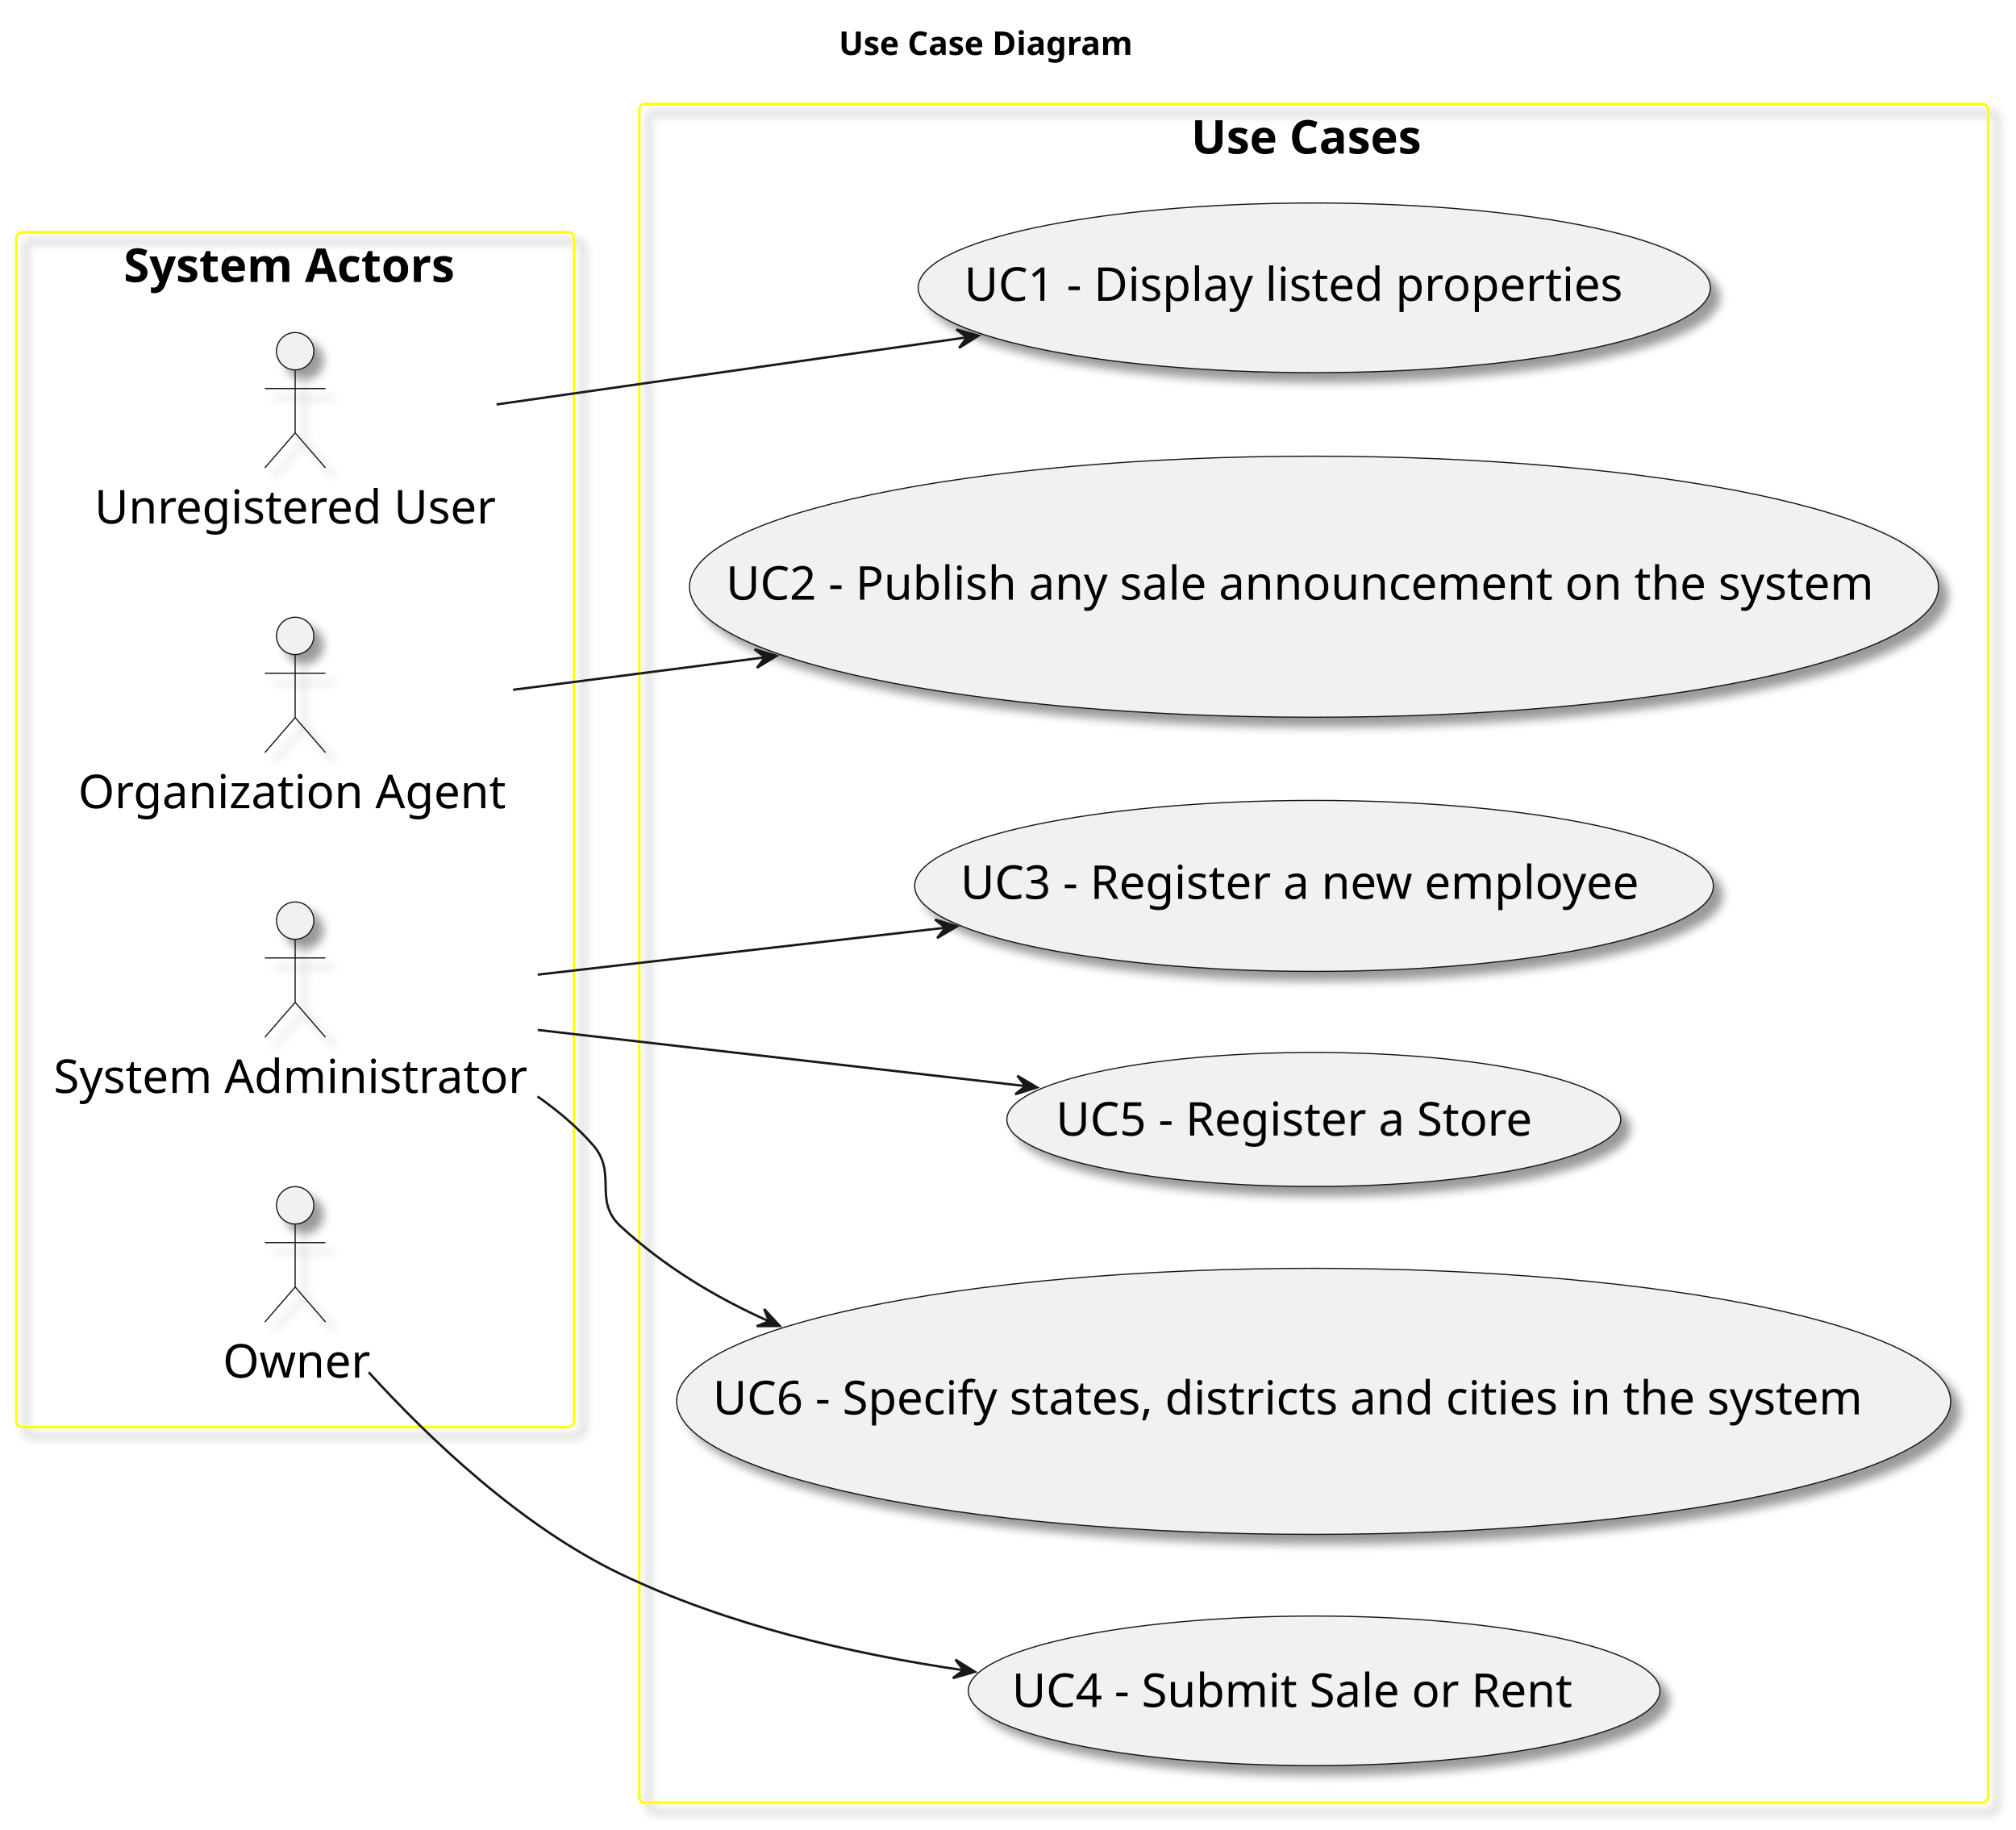
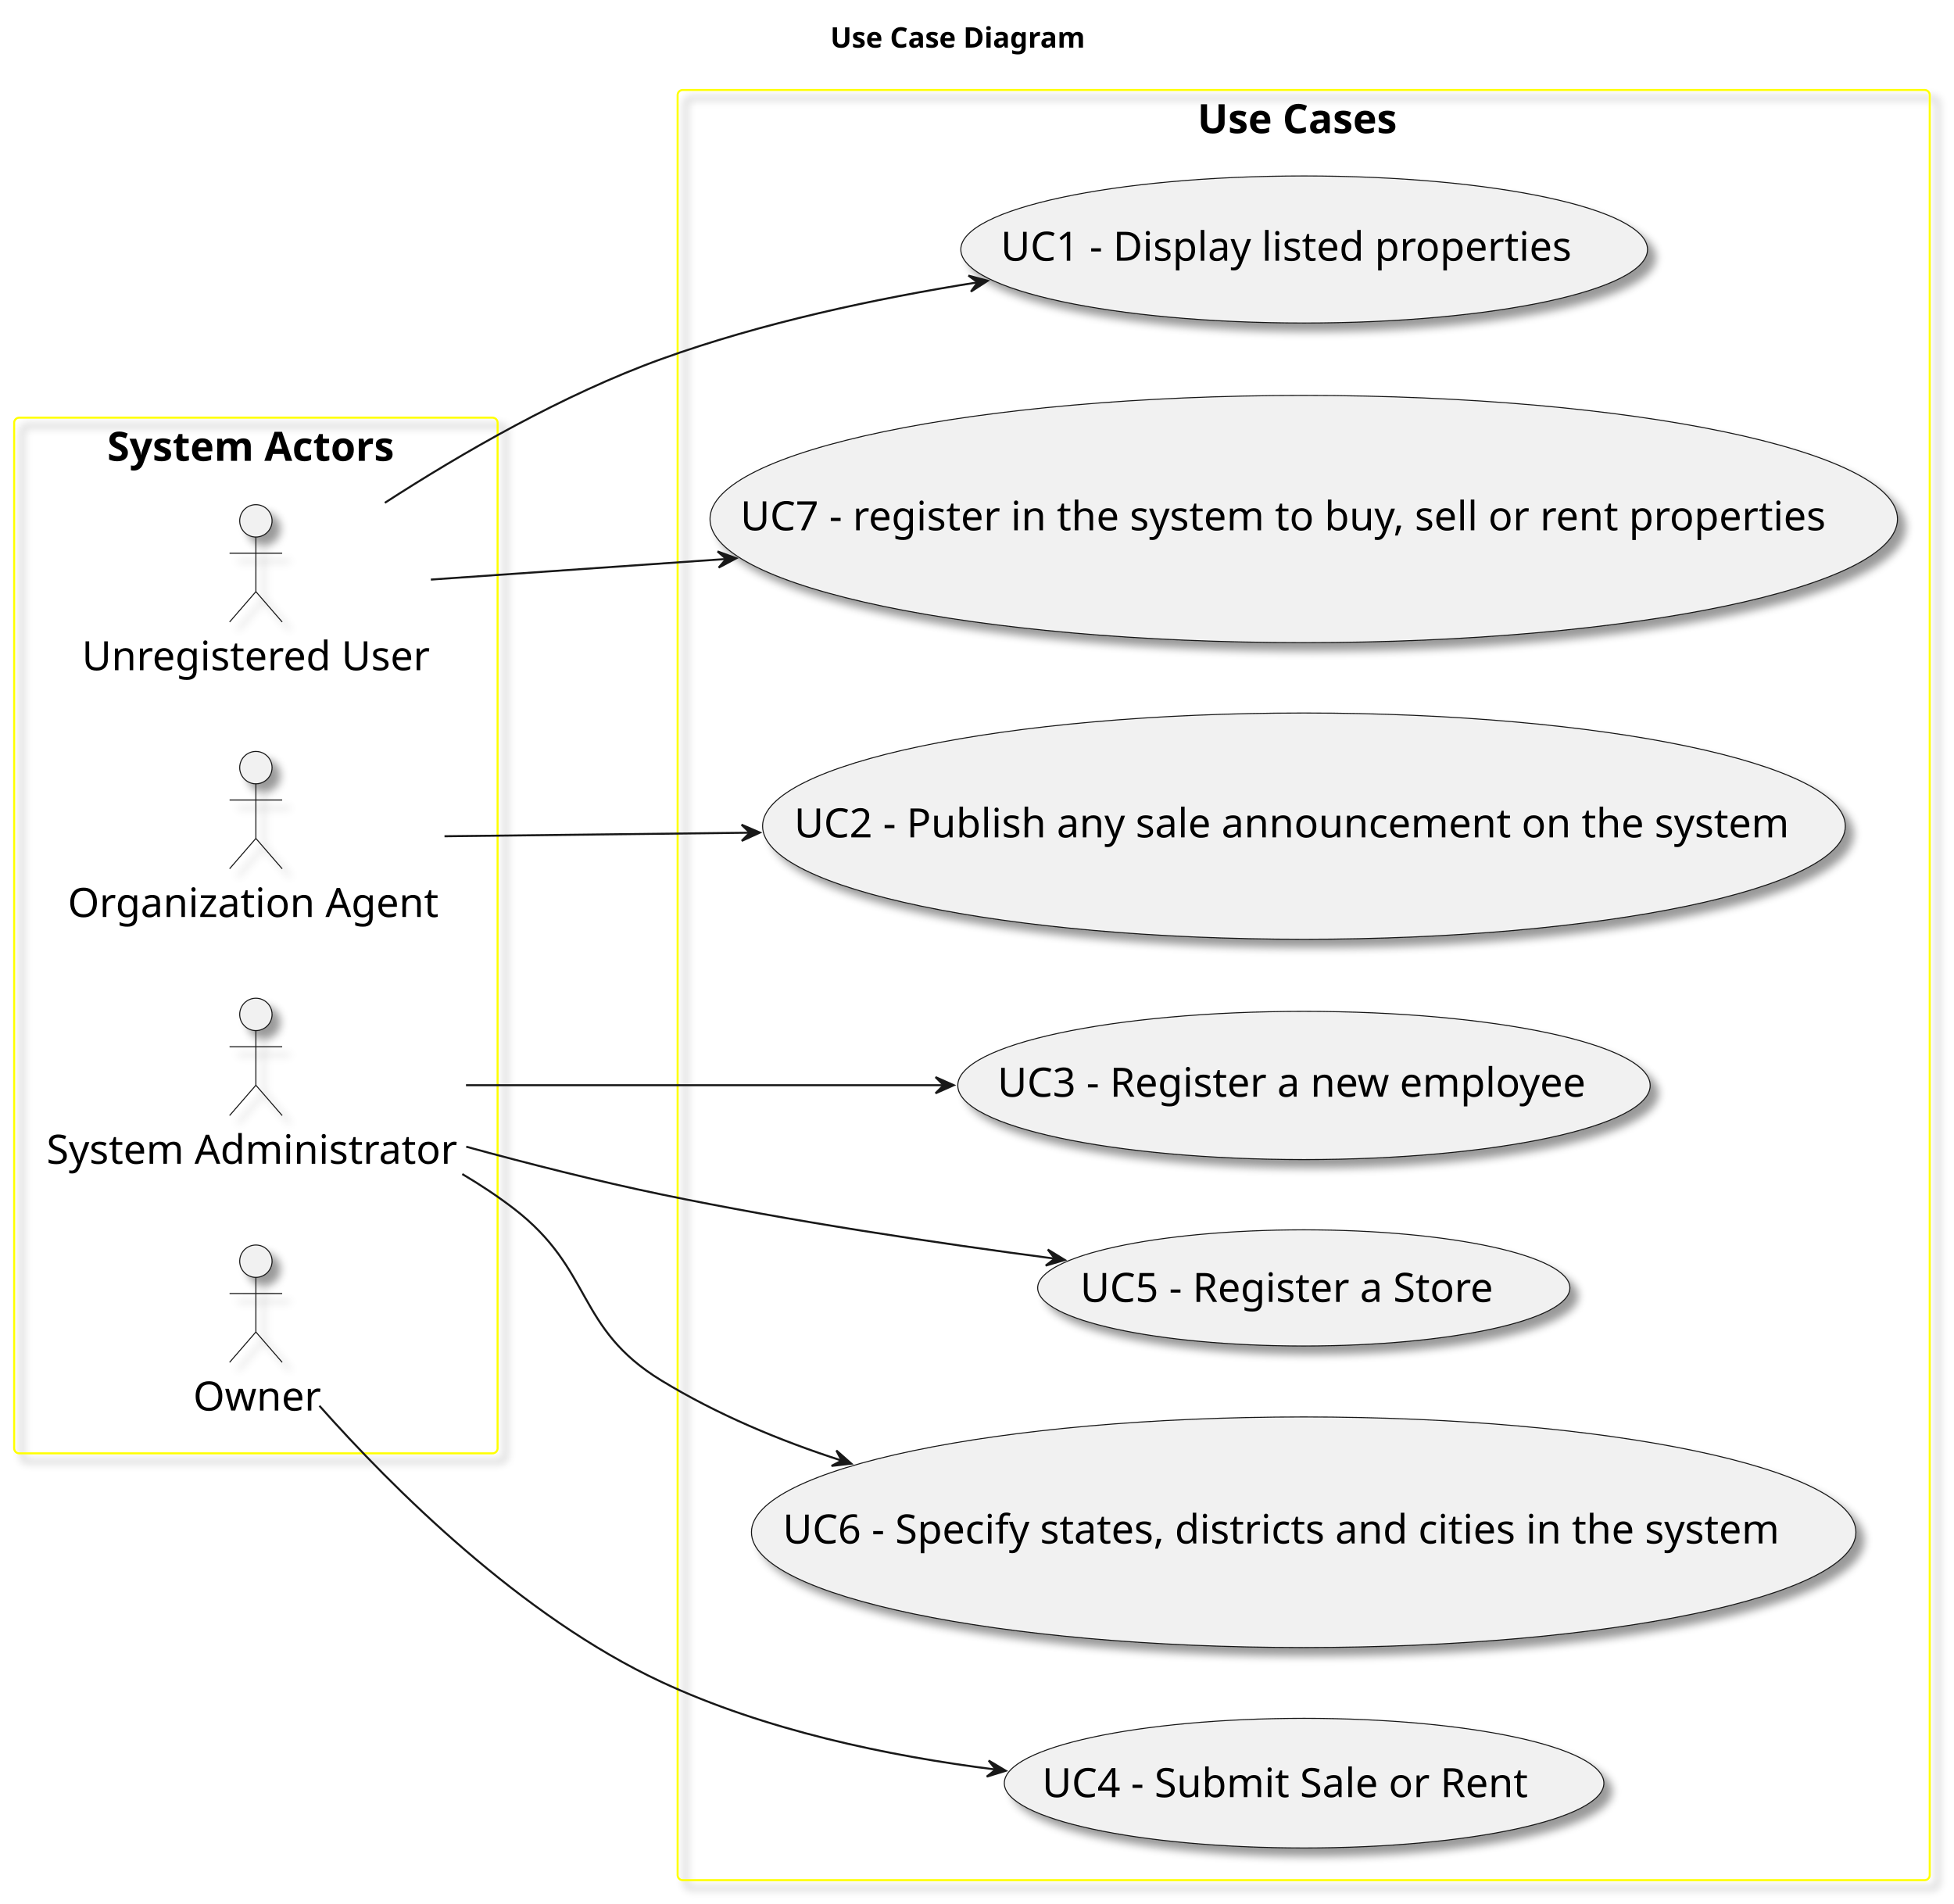
- <svg xmlns="http://www.w3.org/2000/svg" contentStyleType="text/css" height="784px" preserveAspectRatio="none" style="width:864px;height:784px;background:#FFFFFF;" version="1.1" viewBox="0 0 864 784" width="864px" zoomAndPan="magnify">
+ <svg xmlns="http://www.w3.org/2000/svg" contentStyleType="text/css" height="941px" preserveAspectRatio="none" style="width:966px;height:941px;background:#FFFFFF;" version="1.1" viewBox="0 0 966 941" width="966px" zoomAndPan="magnify">
  <defs>
-     <filter height="300%" id="faad7mbye0gfd" width="300%" x="-1" y="-1">
+     <filter height="300%" id="f12frhs8ad9p3e" width="300%" x="-1" y="-1">
      <feGaussianBlur result="blurOut" stdDeviation="2.0" />
      <feColorMatrix in="blurOut" result="blurOut2" type="matrix" values="0 0 0 0 0 0 0 0 0 0 0 0 0 0 0 0 0 0 .4 0" />
      <feOffset dx="4.0" dy="4.0" in="blurOut2" result="blurOut3" />
      <feBlend in="SourceGraphic" in2="blurOut3" mode="normal" />
    </filter>
  </defs>
  <g>
-     <text fill="#000000" font-family="sans-serif" font-size="14" font-weight="bold" lengthAdjust="spacing" textLength="131" x="359.5" y="23.535">Use Case Diagram</text>
+     <text fill="#000000" font-family="sans-serif" font-size="14" font-weight="bold" lengthAdjust="spacing" textLength="131" x="410.5" y="23.535">Use Case Diagram</text>
    <g id="cluster_actors">
-       <rect fill="none" filter="url(#faad7mbye0gfd)" height="512" rx="2.5" ry="2.5" style="stroke:#FFFF00;stroke-width:1.0;" width="239" x="7" y="99.488" />
-       <text fill="#000000" font-family="sans-serif" font-size="20" font-weight="bold" lengthAdjust="spacing" textLength="147" x="53" y="120.824">System Actors</text>
+       <rect fill="none" filter="url(#f12frhs8ad9p3e)" height="512" rx="2.5" ry="2.5" style="stroke:#FFFF00;stroke-width:1.0;" width="239" x="7" y="206.488" />
+       <text fill="#000000" font-family="sans-serif" font-size="20" font-weight="bold" lengthAdjust="spacing" textLength="147" x="53" y="227.824">System Actors</text>
    </g>
    <g id="cluster_usecases">
-       <rect fill="none" filter="url(#faad7mbye0gfd)" height="728" rx="2.5" ry="2.5" style="stroke:#FFFF00;stroke-width:1.0;" width="578" x="274" y="44.488" />
-       <text fill="#000000" font-family="sans-serif" font-size="20" font-weight="bold" lengthAdjust="spacing" textLength="105" x="510.5" y="65.824">Use Cases</text>
+       <rect fill="none" filter="url(#f12frhs8ad9p3e)" height="885" rx="2.5" ry="2.5" style="stroke:#FFFF00;stroke-width:1.0;" width="619" x="335" y="44.488" />
+       <text fill="#000000" font-family="sans-serif" font-size="20" font-weight="bold" lengthAdjust="spacing" textLength="105" x="592" y="65.824">Use Cases</text>
    </g>
    <g id="elem_Unregistered User">
-       <ellipse cx="126.5" cy="150.488" fill="#F1F1F1" filter="url(#faad7mbye0gfd)" rx="8" ry="8" style="stroke:#181818;stroke-width:0.5;" />
-       <path d="M126.5,158.488 L126.5,185.488 M113.5,166.488 L139.5,166.488 M126.5,185.488 L113.5,200.488 M126.5,185.488 L139.5,200.488 " fill="none" filter="url(#faad7mbye0gfd)" style="stroke:#181818;stroke-width:0.5;" />
-       <text fill="#000000" font-family="sans-serif" font-size="20" lengthAdjust="spacing" textLength="172" x="40.5" y="224.324">Unregistered User</text>
+       <ellipse cx="126.5" cy="257.488" fill="#F1F1F1" filter="url(#f12frhs8ad9p3e)" rx="8" ry="8" style="stroke:#181818;stroke-width:0.5;" />
+       <path d="M126.5,265.488 L126.5,292.488 M113.5,273.488 L139.5,273.488 M126.5,292.488 L113.5,307.488 M126.5,292.488 L139.5,307.488 " fill="none" filter="url(#f12frhs8ad9p3e)" style="stroke:#181818;stroke-width:0.5;" />
+       <text fill="#000000" font-family="sans-serif" font-size="20" lengthAdjust="spacing" textLength="172" x="40.5" y="331.324">Unregistered User</text>
    </g>
    <g id="elem_Organization Agent">
-       <ellipse cx="126.5" cy="272.488" fill="#F1F1F1" filter="url(#faad7mbye0gfd)" rx="8" ry="8" style="stroke:#181818;stroke-width:0.5;" />
-       <path d="M126.5,280.488 L126.5,307.488 M113.5,288.488 L139.5,288.488 M126.5,307.488 L113.5,322.488 M126.5,307.488 L139.5,322.488 " fill="none" filter="url(#faad7mbye0gfd)" style="stroke:#181818;stroke-width:0.5;" />
-       <text fill="#000000" font-family="sans-serif" font-size="20" lengthAdjust="spacing" textLength="186" x="33.5" y="346.324">Organization Agent</text>
+       <ellipse cx="126.5" cy="379.488" fill="#F1F1F1" filter="url(#f12frhs8ad9p3e)" rx="8" ry="8" style="stroke:#181818;stroke-width:0.5;" />
+       <path d="M126.5,387.488 L126.5,414.488 M113.5,395.488 L139.5,395.488 M126.5,414.488 L113.5,429.488 M126.5,414.488 L139.5,429.488 " fill="none" filter="url(#f12frhs8ad9p3e)" style="stroke:#181818;stroke-width:0.5;" />
+       <text fill="#000000" font-family="sans-serif" font-size="20" lengthAdjust="spacing" textLength="186" x="33.5" y="453.324">Organization Agent</text>
    </g>
    <g id="elem_System Administrator">
-       <ellipse cx="126.5" cy="394.488" fill="#F1F1F1" filter="url(#faad7mbye0gfd)" rx="8" ry="8" style="stroke:#181818;stroke-width:0.5;" />
-       <path d="M126.5,402.488 L126.5,429.488 M113.5,410.488 L139.5,410.488 M126.5,429.488 L113.5,444.488 M126.5,429.488 L139.5,444.488 " fill="none" filter="url(#faad7mbye0gfd)" style="stroke:#181818;stroke-width:0.5;" />
-       <text fill="#000000" font-family="sans-serif" font-size="20" lengthAdjust="spacing" textLength="207" x="23" y="468.324">System Administrator</text>
+       <ellipse cx="126.5" cy="501.488" fill="#F1F1F1" filter="url(#f12frhs8ad9p3e)" rx="8" ry="8" style="stroke:#181818;stroke-width:0.5;" />
+       <path d="M126.5,509.488 L126.5,536.488 M113.5,517.488 L139.5,517.488 M126.5,536.488 L113.5,551.488 M126.5,536.488 L139.5,551.488 " fill="none" filter="url(#f12frhs8ad9p3e)" style="stroke:#181818;stroke-width:0.5;" />
+       <text fill="#000000" font-family="sans-serif" font-size="20" lengthAdjust="spacing" textLength="207" x="23" y="575.324">System Administrator</text>
    </g>
    <g id="elem_Owner">
-       <ellipse cx="126.5" cy="516.488" fill="#F1F1F1" filter="url(#faad7mbye0gfd)" rx="8" ry="8" style="stroke:#181818;stroke-width:0.5;" />
-       <path d="M126.5,524.488 L126.5,551.488 M113.5,532.488 L139.5,532.488 M126.5,551.488 L113.5,566.488 M126.5,551.488 L139.5,566.488 " fill="none" filter="url(#faad7mbye0gfd)" style="stroke:#181818;stroke-width:0.5;" />
-       <text fill="#000000" font-family="sans-serif" font-size="20" lengthAdjust="spacing" textLength="62" x="95.5" y="590.324">Owner</text>
+       <ellipse cx="126.5" cy="623.488" fill="#F1F1F1" filter="url(#f12frhs8ad9p3e)" rx="8" ry="8" style="stroke:#181818;stroke-width:0.5;" />
+       <path d="M126.5,631.488 L126.5,658.488 M113.5,639.488 L139.5,639.488 M126.5,658.488 L113.5,673.488 M126.5,658.488 L139.5,673.488 " fill="none" filter="url(#f12frhs8ad9p3e)" style="stroke:#181818;stroke-width:0.5;" />
+       <text fill="#000000" font-family="sans-serif" font-size="20" lengthAdjust="spacing" textLength="62" x="95.5" y="697.324">Owner</text>
    </g>
    <g id="elem_UC1">
-       <ellipse cx="563.244" cy="123.337" fill="#F1F1F1" filter="url(#faad7mbye0gfd)" rx="169.744" ry="36.349" style="stroke:#181818;stroke-width:0.5;" />
-       <text fill="#000000" font-family="sans-serif" font-size="20" lengthAdjust="spacing" textLength="300" x="413.244" y="128.896">UC1 - Display listed properties</text>
+       <ellipse cx="644.744" cy="123.337" fill="#F1F1F1" filter="url(#f12frhs8ad9p3e)" rx="169.744" ry="36.349" style="stroke:#181818;stroke-width:0.5;" />
+       <text fill="#000000" font-family="sans-serif" font-size="20" lengthAdjust="spacing" textLength="300" x="494.744" y="128.896">UC1 - Display listed properties</text>
    </g>
    <g id="elem_UC2">
-       <ellipse cx="563.135" cy="251.415" fill="#F1F1F1" filter="url(#faad7mbye0gfd)" rx="267.635" ry="55.927" style="stroke:#181818;stroke-width:0.5;" />
-       <text fill="#000000" font-family="sans-serif" font-size="20" lengthAdjust="spacing" textLength="504" x="311.135" y="256.974">UC2 - Publish any sale announcement on the system</text>
+       <ellipse cx="644.635" cy="408.415" fill="#F1F1F1" filter="url(#f12frhs8ad9p3e)" rx="267.635" ry="55.927" style="stroke:#181818;stroke-width:0.5;" />
+       <text fill="#000000" font-family="sans-serif" font-size="20" lengthAdjust="spacing" textLength="504" x="392.635" y="413.974">UC2 - Publish any sale announcement on the system</text>
    </g>
    <g id="elem_UC3">
-       <ellipse cx="563.148" cy="379.618" fill="#F1F1F1" filter="url(#faad7mbye0gfd)" rx="171.148" ry="36.63" style="stroke:#181818;stroke-width:0.5;" />
-       <text fill="#000000" font-family="sans-serif" font-size="20" lengthAdjust="spacing" textLength="303" x="411.648" y="385.177">UC3 - Register a new employee</text>
+       <ellipse cx="644.648" cy="536.618" fill="#F1F1F1" filter="url(#f12frhs8ad9p3e)" rx="171.148" ry="36.63" style="stroke:#181818;stroke-width:0.5;" />
+       <text fill="#000000" font-family="sans-serif" font-size="20" lengthAdjust="spacing" textLength="303" x="493.148" y="542.177">UC3 - Register a new employee</text>
    </g>
    <g id="elem_UC4">
-       <ellipse cx="563.205" cy="724.529" fill="#F1F1F1" filter="url(#faad7mbye0gfd)" rx="148.205" ry="32.041" style="stroke:#181818;stroke-width:0.5;" />
-       <text fill="#000000" font-family="sans-serif" font-size="20" lengthAdjust="spacing" textLength="253" x="433.705" y="731.447">UC4 - Submit Sale or Rent</text>
+       <ellipse cx="644.705" cy="881.529" fill="#F1F1F1" filter="url(#f12frhs8ad9p3e)" rx="148.205" ry="32.041" style="stroke:#181818;stroke-width:0.5;" />
+       <text fill="#000000" font-family="sans-serif" font-size="20" lengthAdjust="spacing" textLength="253" x="515.205" y="888.447">UC4 - Submit Sale or Rent</text>
    </g>
    <g id="elem_UC5">
-       <ellipse cx="563.048" cy="479.698" fill="#F1F1F1" filter="url(#faad7mbye0gfd)" rx="131.548" ry="28.71" style="stroke:#181818;stroke-width:0.5;" />
-       <text fill="#000000" font-family="sans-serif" font-size="20" lengthAdjust="spacing" textLength="215" x="452.548" y="486.616">UC5 - Register a Store</text>
+       <ellipse cx="644.548" cy="636.698" fill="#F1F1F1" filter="url(#f12frhs8ad9p3e)" rx="131.548" ry="28.71" style="stroke:#181818;stroke-width:0.5;" />
+       <text fill="#000000" font-family="sans-serif" font-size="20" lengthAdjust="spacing" textLength="215" x="534.048" y="643.616">UC5 - Register a Store</text>
    </g>
    <g id="elem_UC6">
-       <ellipse cx="563" cy="600.488" fill="#F1F1F1" filter="url(#faad7mbye0gfd)" rx="273" ry="57" style="stroke:#181818;stroke-width:0.5;" />
-       <text fill="#000000" font-family="sans-serif" font-size="20" lengthAdjust="spacing" textLength="515" x="305.5" y="606.047">UC6 - Specify states, districts and cities in the system</text>
+       <ellipse cx="644.5" cy="757.488" fill="#F1F1F1" filter="url(#f12frhs8ad9p3e)" rx="273" ry="57" style="stroke:#181818;stroke-width:0.5;" />
+       <text fill="#000000" font-family="sans-serif" font-size="20" lengthAdjust="spacing" textLength="515" x="387" y="763.047">UC6 - Specify states, districts and cities in the system</text>
+     </g>
+     <g id="elem_UC7">
+       <ellipse cx="644.53" cy="256.594" fill="#F1F1F1" filter="url(#f12frhs8ad9p3e)" rx="293.53" ry="61.106" style="stroke:#181818;stroke-width:0.5;" />
+       <text fill="#000000" font-family="sans-serif" font-size="20" lengthAdjust="spacing" textLength="557" x="366.03" y="262.153">UC7 - register in the system to buy, sell or rent properties</text>
    </g>
    <g id="link_Unregistered User_UC1">
-       <path d="M212.82,173.308 C270.28,165.118 347.55,154.088 414.8,144.488 " fill="none" id="Unregistered User-to-UC1" style="stroke:#181818;stroke-width:1.0;" />
-       <polygon fill="#181818" points="419.36,143.838,409.88,141.167,414.411,144.553,411.025,149.084,419.36,143.838" style="stroke:#181818;stroke-width:1.0;" />
+       <path d="M190.26,248.578 C228.21,224.038 278.48,194.978 327,177.488 C376.51,159.638 432.55,147.618 483.57,139.538 " fill="none" id="Unregistered User-to-UC1" style="stroke:#181818;stroke-width:1.0;" />
+       <polygon fill="#181818" points="488.27,138.808,478.761,136.244,483.33,139.579,479.995,144.148,488.27,138.808" style="stroke:#181818;stroke-width:1.0;" />
    </g>
    <g id="link_Organization Agent_UC2">
-       <path d="M219.91,295.578 C252.08,291.428 289.77,286.578 328.16,281.628 " fill="none" id="Organization Agent-to-UC2" style="stroke:#181818;stroke-width:1.0;" />
-       <polygon fill="#181818" points="332.83,281.028,323.39,278.219,327.872,281.671,324.419,286.152,332.83,281.028" style="stroke:#181818;stroke-width:1.0;" />
+       <path d="M219.75,413.418 C262.74,412.918 316.37,412.288 370.87,411.658 " fill="none" id="Organization Agent-to-UC2" style="stroke:#181818;stroke-width:1.0;" />
+       <polygon fill="#181818" points="375.66,411.598,366.615,407.701,370.66,411.655,366.706,415.701,375.66,411.598" style="stroke:#181818;stroke-width:1.0;" />
    </g>
    <g id="link_System Administrator_UC3">
-       <path d="M230.47,417.638 C282.65,411.638 347.12,404.218 405.3,397.518 " fill="none" id="System Administrator-to-UC3" style="stroke:#181818;stroke-width:1.0;" />
-       <polygon fill="#181818" points="410.13,396.968,400.732,394.022,405.163,397.539,401.646,401.97,410.13,396.968" style="stroke:#181818;stroke-width:1.0;" />
+       <path d="M230.37,536.488 C297.92,536.488 388.04,536.488 466.87,536.488 " fill="none" id="System Administrator-to-UC3" style="stroke:#181818;stroke-width:1.0;" />
+       <polygon fill="#181818" points="471.5,536.488,462.5,532.488,466.5,536.488,462.5,540.488,471.5,536.488" style="stroke:#181818;stroke-width:1.0;" />
    </g>
    <g id="link_Owner_UC4">
-       <path d="M157.99,587.998 C183.76,616.288 223.22,653.998 266,674.488 C311.3,696.188 364.44,708.638 413.11,715.728 " fill="none" id="Owner-to-UC4" style="stroke:#181818;stroke-width:1.0;" />
-       <polygon fill="#181818" points="417.83,716.388,409.478,711.169,412.879,715.689,408.359,719.091,417.83,716.388" style="stroke:#181818;stroke-width:1.0;" />
+       <path d="M157.9,694.968 C193.84,735.408 257.59,799.188 327,831.488 C378.11,855.278 438.36,868.058 492.5,874.838 " fill="none" id="Owner-to-UC4" style="stroke:#181818;stroke-width:1.0;" />
+       <polygon fill="#181818" points="497.23,875.408,488.776,870.356,492.266,874.808,487.815,878.298,497.23,875.408" style="stroke:#181818;stroke-width:1.0;" />
    </g>
    <g id="link_System Administrator_UC5">
-       <path d="M230.47,441.338 C293.19,448.558 373.68,457.818 439.64,465.408 " fill="none" id="System Administrator-to-UC5" style="stroke:#181818;stroke-width:1.0;" />
-       <polygon fill="#181818" points="444.48,465.968,435.997,460.964,439.513,465.396,435.081,468.911,444.48,465.968" style="stroke:#181818;stroke-width:1.0;" />
+       <path d="M230.48,566.888 C261.33,575.318 295.38,583.938 327,590.488 C390.74,603.698 462.47,614.458 521.51,622.238 " fill="none" id="System Administrator-to-UC5" style="stroke:#181818;stroke-width:1.0;" />
+       <polygon fill="#181818" points="526.41,622.878,518.014,617.73,521.453,622.221,516.962,625.661,526.41,622.878" style="stroke:#181818;stroke-width:1.0;" />
    </g>
    <g id="link_System Administrator_UC6">
-       <path d="M230.35,469.828 C239.04,475.878 247.12,482.738 254,490.488 C264.92,502.788 253.9,514.348 266,525.488 C284.51,542.538 306.34,555.848 329.61,566.208 " fill="none" id="System Administrator-to-UC6" style="stroke:#181818;stroke-width:1.0;" />
-       <polygon fill="#181818" points="334.17,568.178,327.5,560.931,329.582,566.191,324.322,568.273,334.17,568.178" style="stroke:#181818;stroke-width:1.0;" />
+       <path d="M228.53,580.408 C237.44,585.688 246.07,591.398 254,597.488 C293.48,627.828 284.47,656.588 327,682.488 C354.36,699.148 385.13,712.108 416.46,722.188 " fill="none" id="System Administrator-to-UC6" style="stroke:#181818;stroke-width:1.0;" />
+       <polygon fill="#181818" points="420.87,723.578,413.484,717.063,416.1,722.079,411.085,724.695,420.87,723.578" style="stroke:#181818;stroke-width:1.0;" />
+     </g>
+     <g id="link_Unregistered User_UC7">
+       <path d="M213,286.528 C254.09,283.658 305.95,280.038 359.33,276.318 " fill="none" id="Unregistered User-to-UC7" style="stroke:#181818;stroke-width:1.0;" />
+       <polygon fill="#181818" points="364,275.988,354.747,272.615,359.012,276.331,355.296,280.596,364,275.988" style="stroke:#181818;stroke-width:1.0;" />
    </g>
  </g>
</svg>
